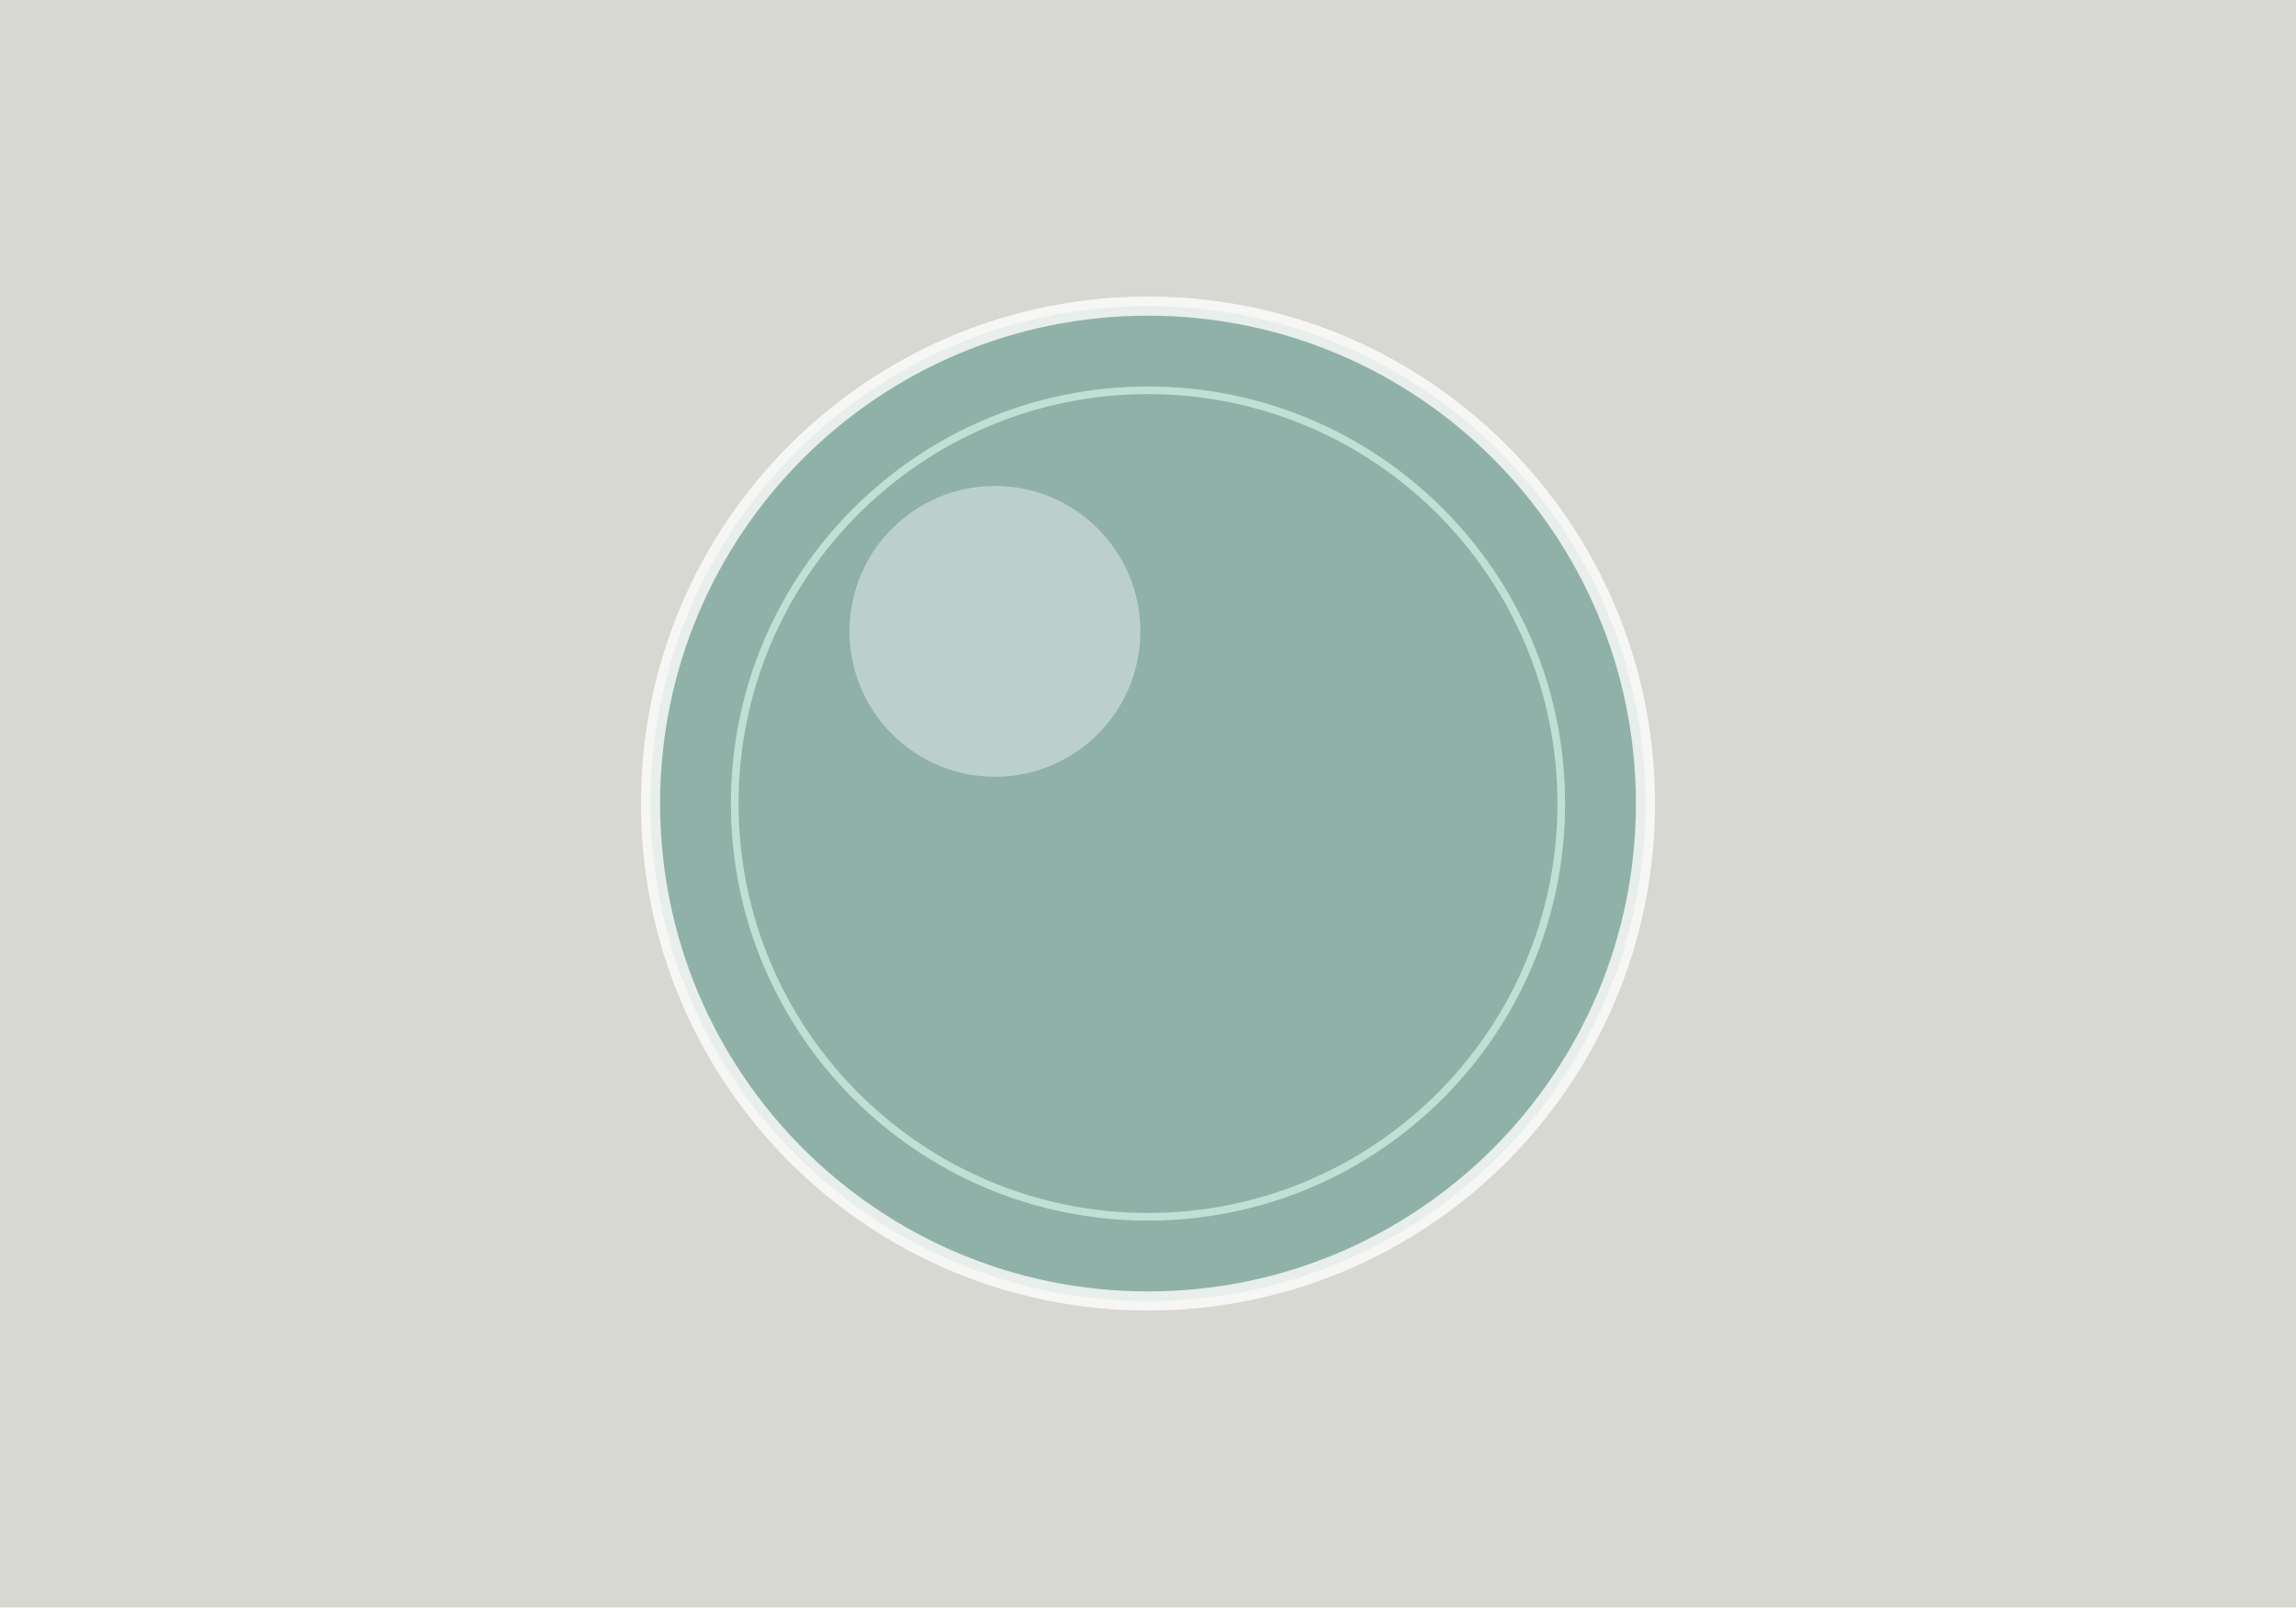
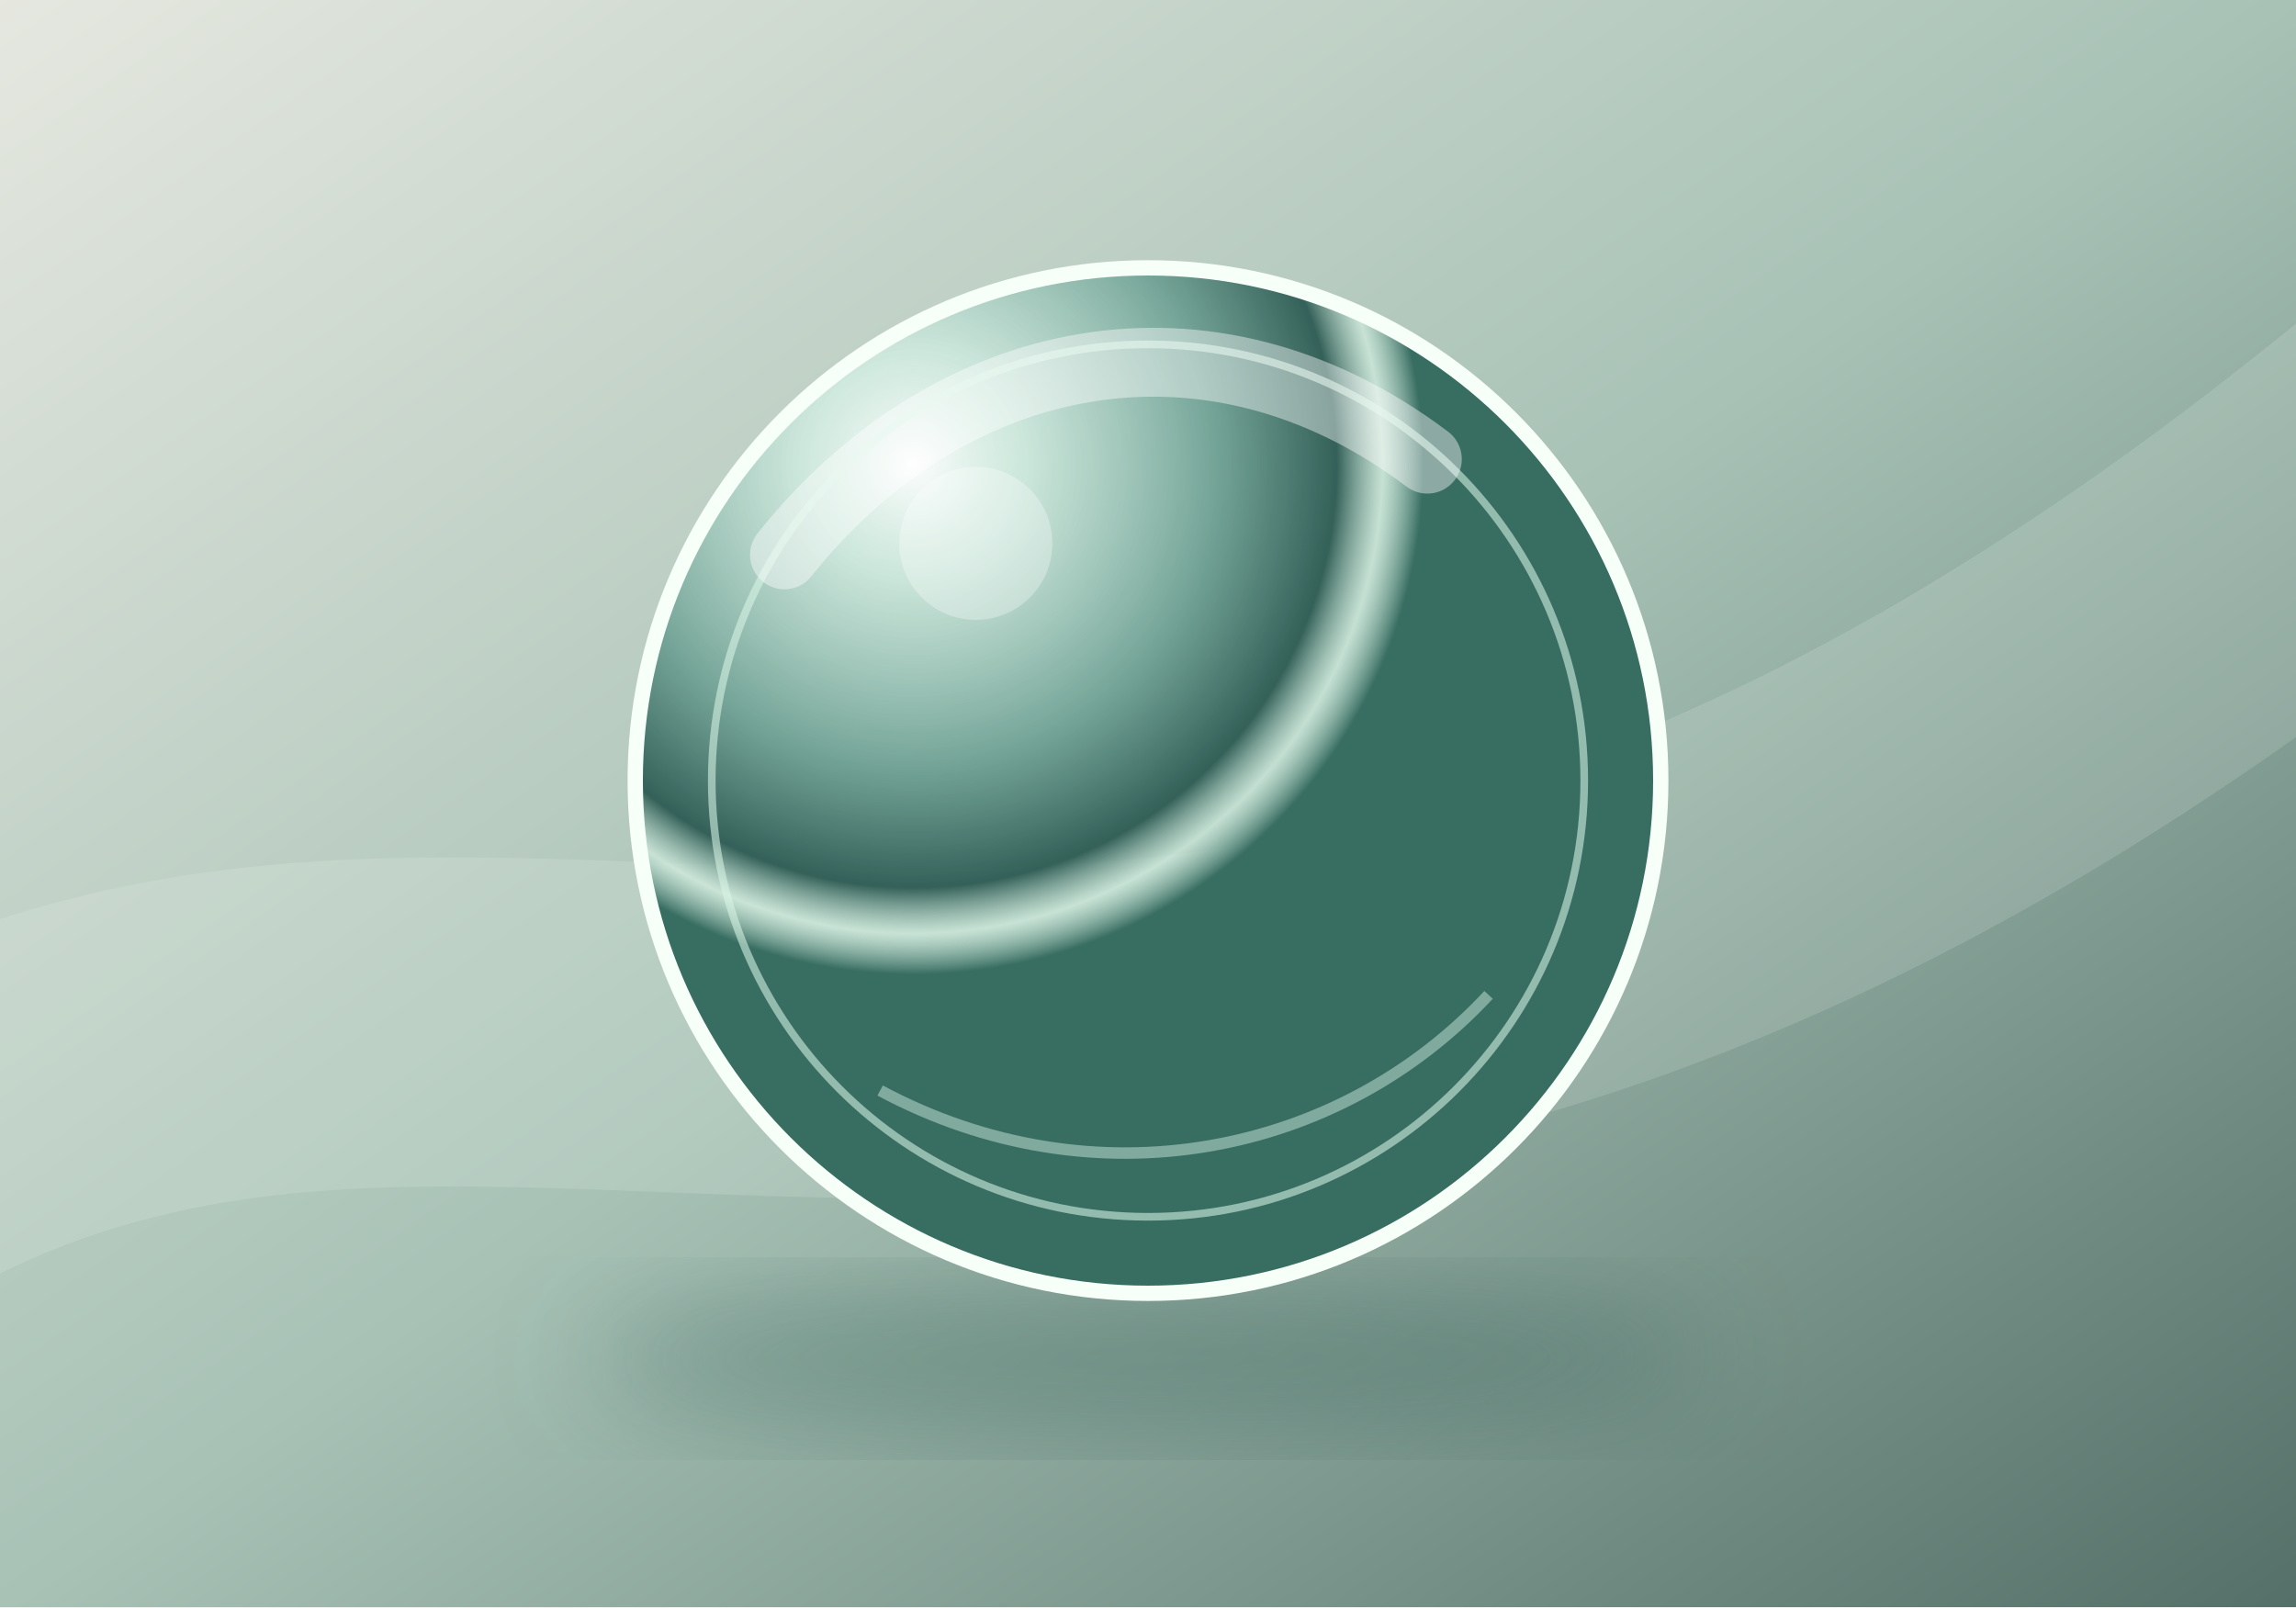
<svg xmlns="http://www.w3.org/2000/svg" viewBox="0 0 600 420">
-   <rect width="600" height="420" fill="#d7d8d1" />
-   <circle cx="300" cy="210" r="130" fill="#6d9e94" opacity=".67" />
-   <circle cx="300" cy="210" r="130" fill="none" stroke="#fff" stroke-width="5" opacity=".78" />
-   <circle cx="260" cy="165" r="38" fill="#fff" opacity=".4" />
-   <circle cx="300" cy="210" r="108" fill="none" stroke="#d5f2e8" stroke-width="2" opacity=".7" />
+   <defs>
+     <linearGradient id="bg" x1="0" y1="0" x2="1" y2="1">
+       <stop stop-color="#e6e8e0" />
+       <stop offset=".5" stop-color="#a8c2b6" />
+       <stop offset="1" stop-color="#536f67" />
+     </linearGradient>
+     <radialGradient id="glass" cx="27%" cy="19%">
+       <stop stop-color="#ffffff" stop-opacity=".96" />
+       <stop offset=".2" stop-color="#d7f2e7" stop-opacity=".75" />
+       <stop offset=".58" stop-color="#6fa295" stop-opacity=".88" />
+       <stop offset=".83" stop-color="#2d5b53" stop-opacity=".95" />
+       <stop offset=".92" stop-color="#d1eee0" stop-opacity=".68" />
+       <stop offset="1" stop-color="#386d61" />
+     </radialGradient>
+     <filter id="shadow">
+       <feGaussianBlur stdDeviation="14" />
+     </filter>
+   </defs>
+   <rect width="600" height="420" fill="url(#bg)" />
+   <path d="M-30 300C150 200 320 390 660 90" fill="none" stroke="#f7fff8" stroke-width="86" opacity=".14" />
+   <ellipse cx="300" cy="355" rx="145" ry="22" fill="#2d5b53" opacity=".3" filter="url(#shadow)" />
+   <circle cx="300" cy="204" r="134" fill="url(#glass)" stroke="#f6fff8" stroke-width="4" />
+   <circle cx="300" cy="204" r="114" fill="none" stroke="#d7f5e6" stroke-width="2" opacity=".58" />
+   <path d="M205 145C248 91 316 77 373 120" fill="none" stroke="#fff" stroke-width="18" stroke-linecap="round" opacity=".42" />
+   <path d="M230 285C286 315 350 302 389 260" fill="none" stroke="#e0fff0" stroke-width="3" opacity=".42" />
+   <circle cx="255" cy="142" r="20" fill="#fff" opacity=".3" />
</svg>
